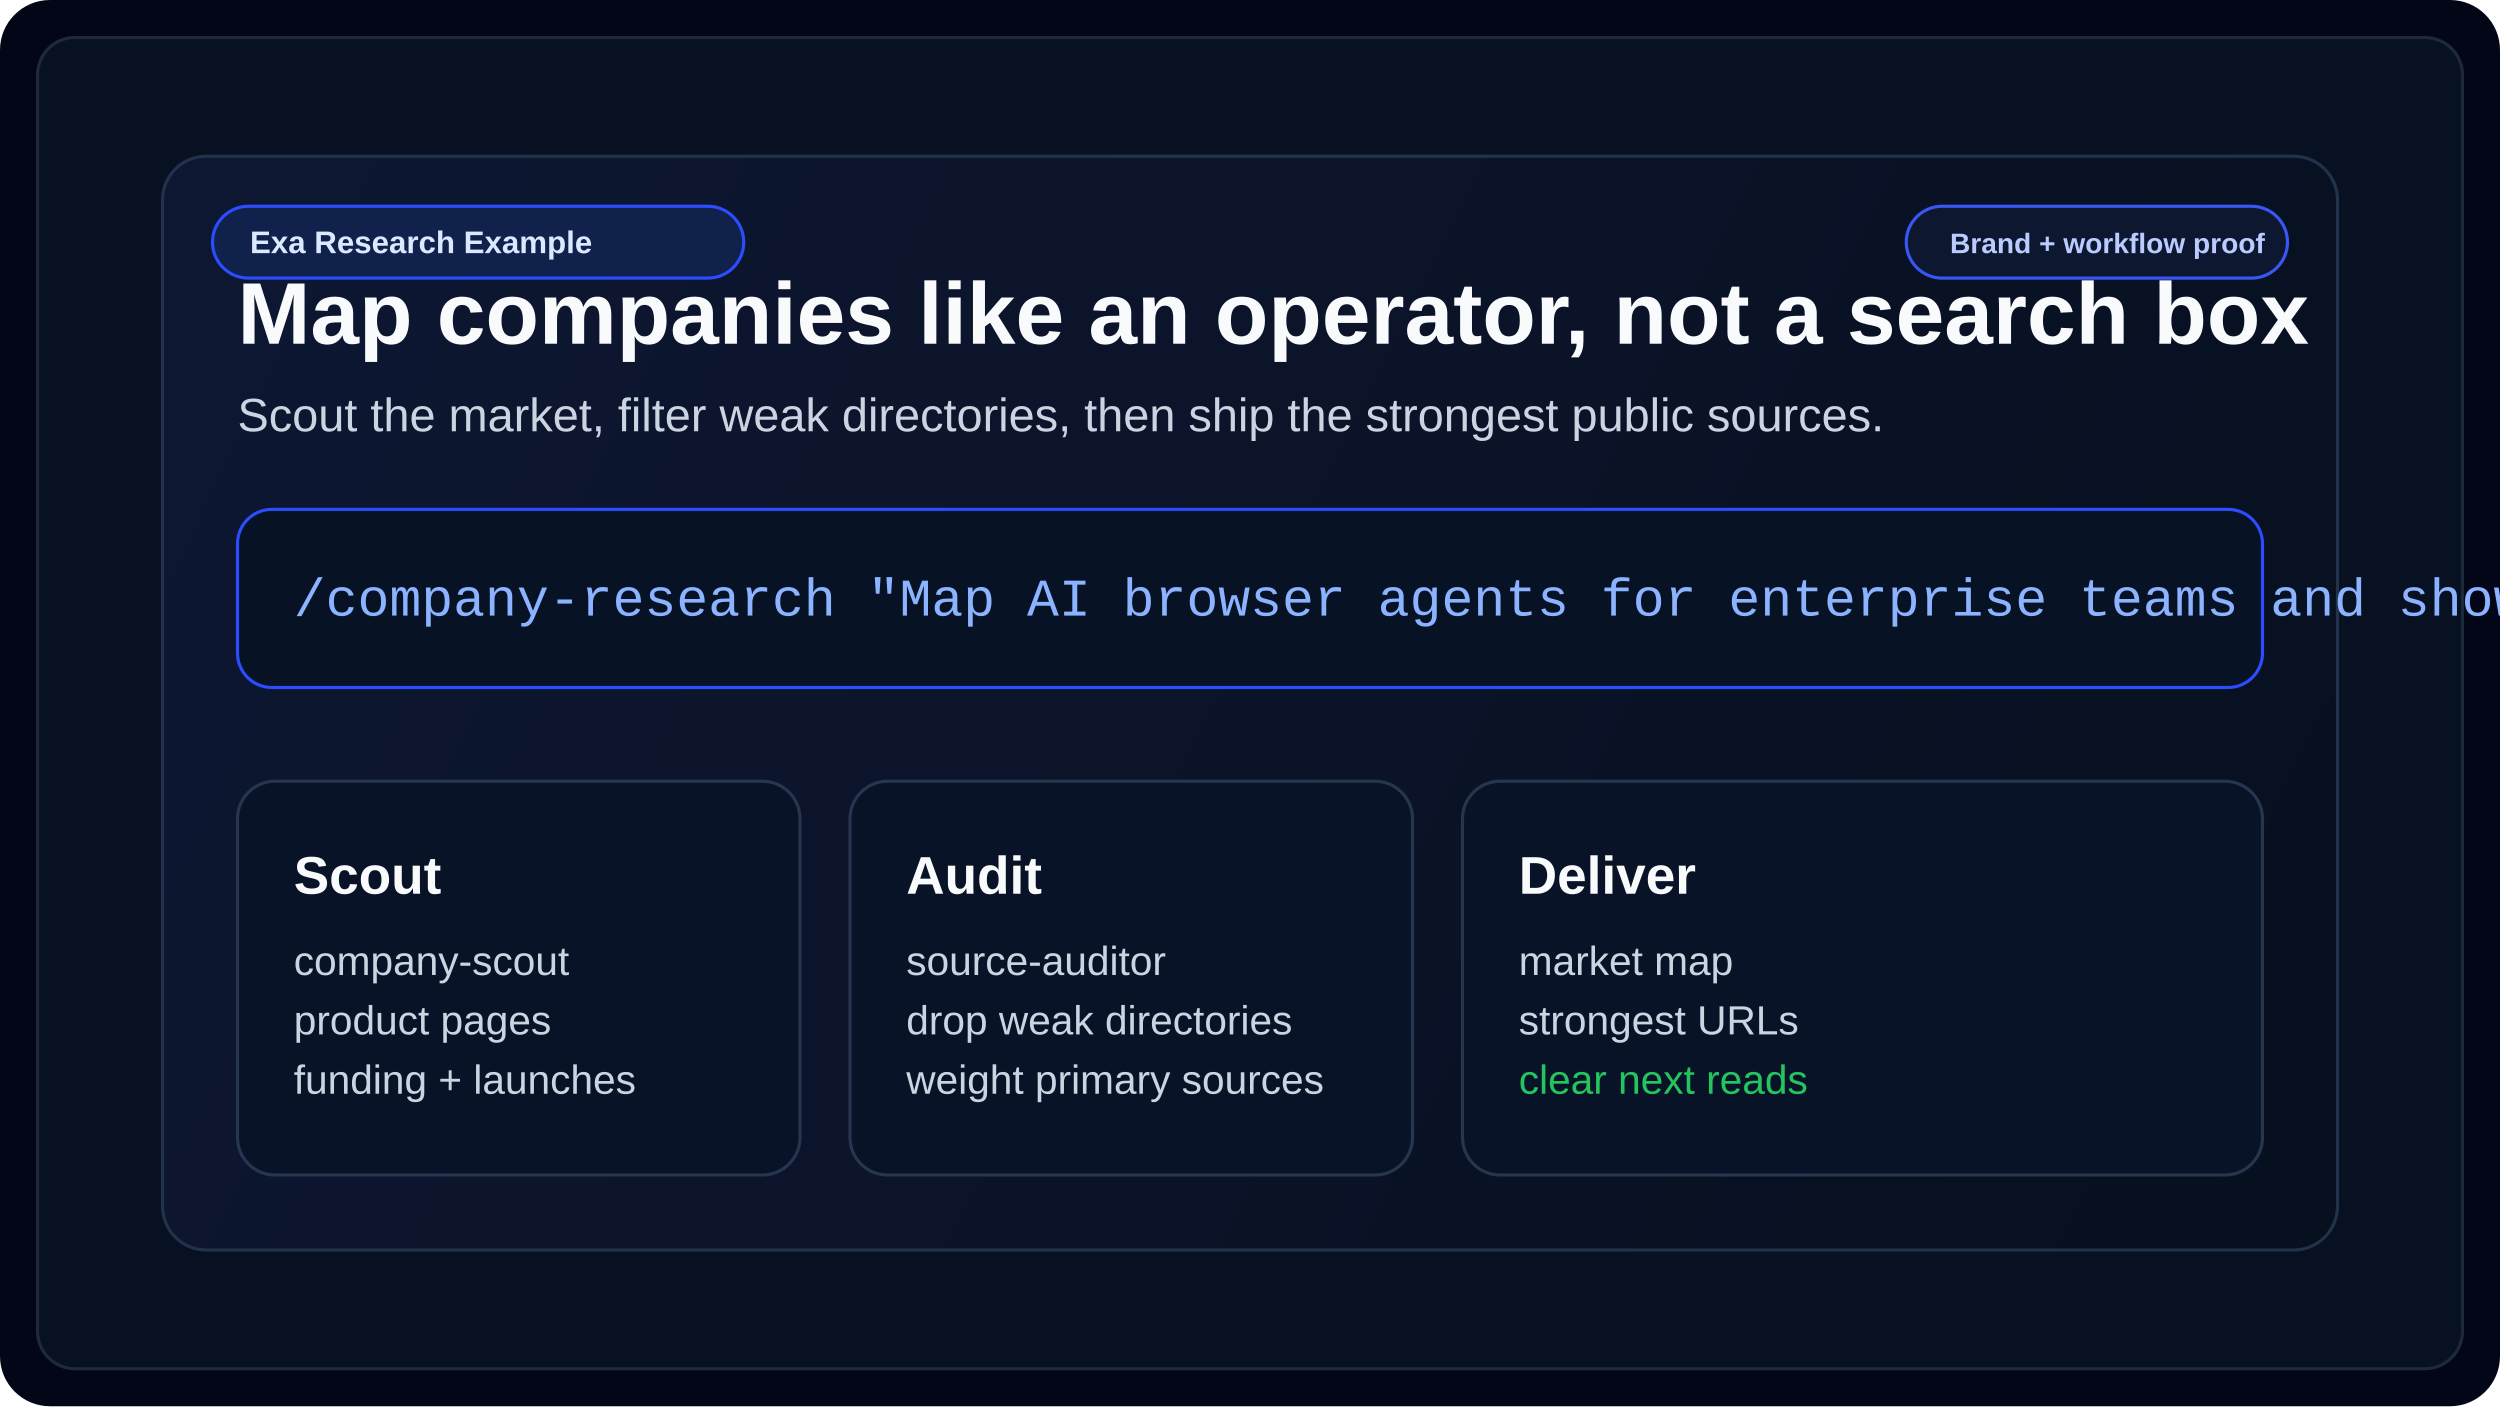
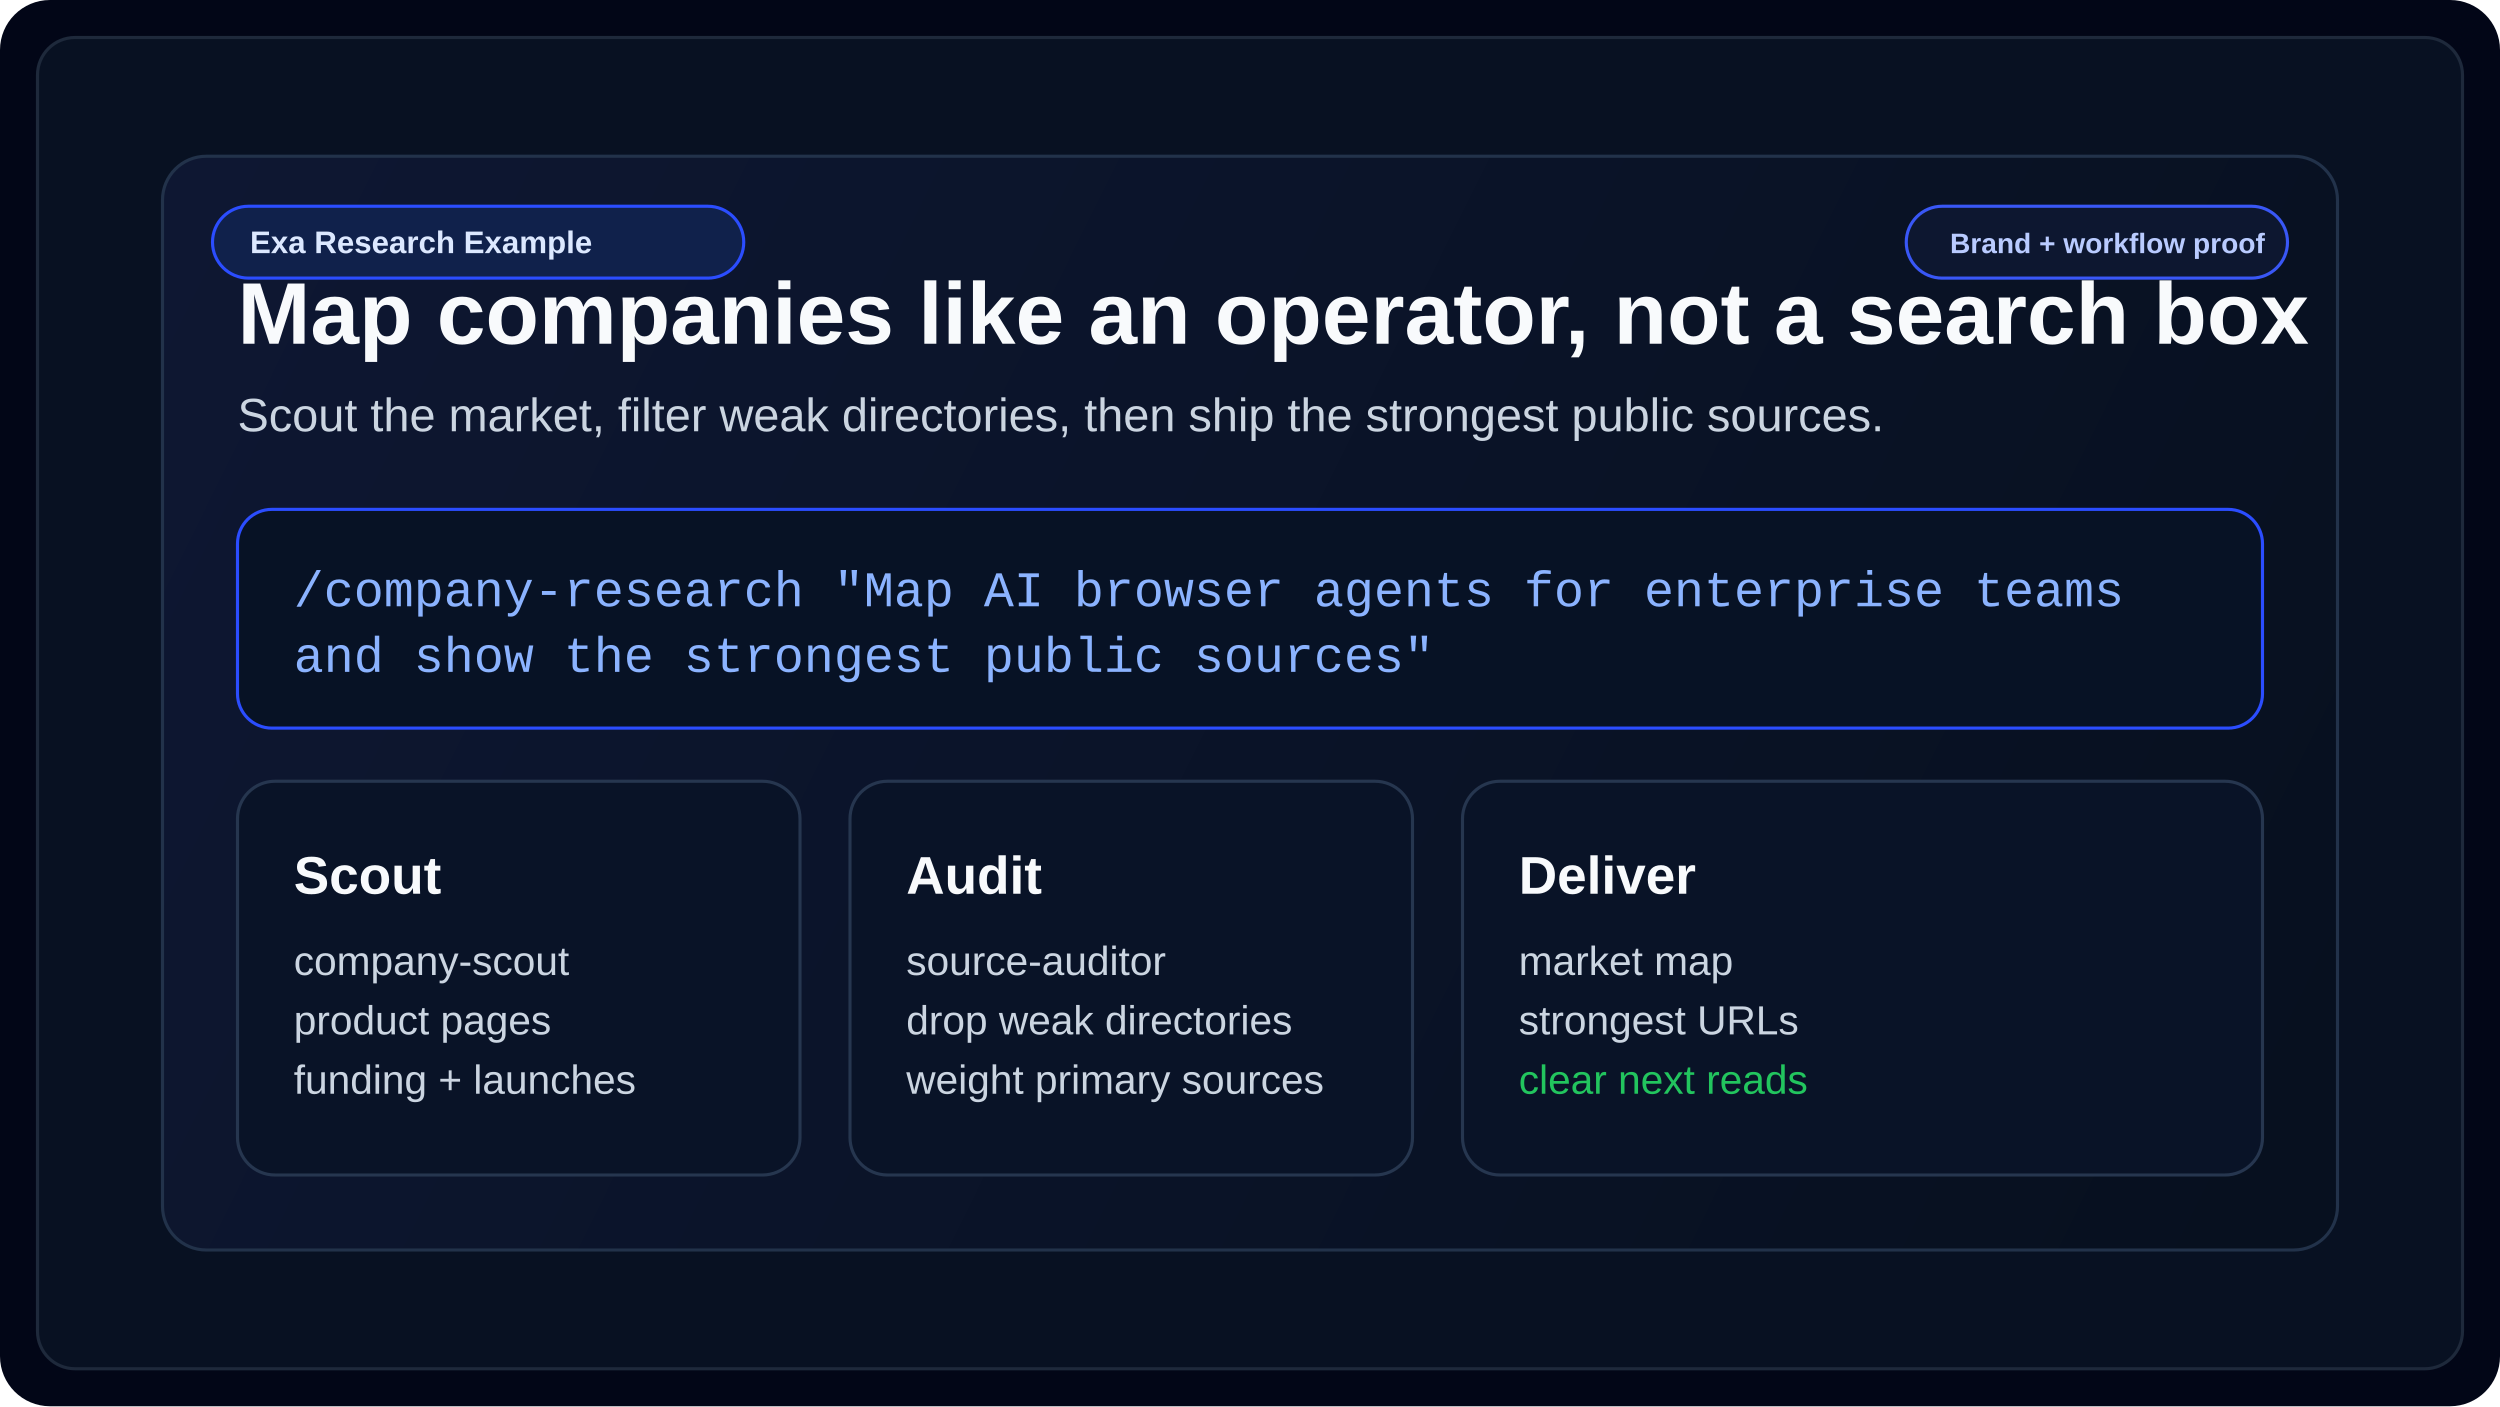
<svg xmlns="http://www.w3.org/2000/svg" width="1600" height="900" viewBox="0 0 1600 900" fill="none">
  <rect width="1600" height="900" rx="32" fill="#020617" />
  <rect x="24" y="24" width="1552" height="852" rx="24" fill="#081122" stroke="#1E293B" stroke-width="2" />
  <rect x="104" y="100" width="1392" height="700" rx="28" fill="url(#panel)" stroke="#22324A" stroke-width="2" />
  <rect x="136" y="132" width="340" height="46" rx="23" fill="#10214B" stroke="#2B4DFF" stroke-width="2" />
  <text x="160" y="162" fill="#DCE8FF" font-size="20" font-family="Arial, sans-serif" font-weight="700">Exa Research Example</text>
  <rect x="1220" y="132" width="244" height="46" rx="23" fill="#0D1730" stroke="#3957F6" stroke-width="2" />
  <text x="1248" y="162" fill="#B9CBFF" font-size="18" font-family="Arial, sans-serif" font-weight="700">Brand + workflow proof</text>
  <text x="152" y="220" fill="#F8FAFC" font-size="56" font-family="Arial, sans-serif" font-weight="700">Map companies like an operator, not a search box</text>
  <text x="152" y="276" fill="#CBD5E1" font-size="30" font-family="Arial, sans-serif">Scout the market, filter weak directories, then ship the strongest public sources.</text>
-   <rect x="152" y="326" width="1296" height="114" rx="22" fill="#071225" stroke="#2B4DFF" stroke-width="2" />
-   <text x="188" y="394" fill="#8BB3FF" font-size="34" font-family="Courier New, monospace">/company-research "Map AI browser agents for enterprise teams and show the strongest sources"</text>
+   <rect x="152" y="326" width="1296" height="140" rx="22" fill="#071225" stroke="#2B4DFF" stroke-width="2" />
+   <text x="188" y="388" fill="#8BB3FF" font-size="32" font-family="Courier New, monospace">
+     <tspan x="188" dy="0">/company-research "Map AI browser agents for enterprise teams</tspan>
+     <tspan x="188" dy="42">and show the strongest public sources"</tspan>
+   </text>
  <rect x="152" y="500" width="360" height="252" rx="24" fill="#091327" stroke="#26364F" stroke-width="2" />
  <rect x="544" y="500" width="360" height="252" rx="24" fill="#091327" stroke="#26364F" stroke-width="2" />
  <rect x="936" y="500" width="512" height="252" rx="24" fill="#091327" stroke="#26364F" stroke-width="2" />
  <text x="188" y="572" fill="#F8FAFC" font-size="34" font-family="Arial, sans-serif" font-weight="700">Scout</text>
  <text x="188" y="624" fill="#CBD5E1" font-size="26" font-family="Arial, sans-serif">company-scout</text>
  <text x="188" y="662" fill="#CBD5E1" font-size="26" font-family="Arial, sans-serif">product pages</text>
  <text x="188" y="700" fill="#CBD5E1" font-size="26" font-family="Arial, sans-serif">funding + launches</text>
  <text x="580" y="572" fill="#F8FAFC" font-size="34" font-family="Arial, sans-serif" font-weight="700">Audit</text>
  <text x="580" y="624" fill="#CBD5E1" font-size="26" font-family="Arial, sans-serif">source-auditor</text>
  <text x="580" y="662" fill="#CBD5E1" font-size="26" font-family="Arial, sans-serif">drop weak directories</text>
  <text x="580" y="700" fill="#CBD5E1" font-size="26" font-family="Arial, sans-serif">weight primary sources</text>
  <text x="972" y="572" fill="#F8FAFC" font-size="34" font-family="Arial, sans-serif" font-weight="700">Deliver</text>
  <text x="972" y="624" fill="#CBD5E1" font-size="26" font-family="Arial, sans-serif">market map</text>
  <text x="972" y="662" fill="#CBD5E1" font-size="26" font-family="Arial, sans-serif">strongest URLs</text>
  <text x="972" y="700" fill="#22C55E" font-size="26" font-family="Arial, sans-serif">clear next reads</text>
  <defs>
    <linearGradient id="panel" x1="120" y1="110" x2="1450" y2="770" gradientUnits="userSpaceOnUse">
      <stop stop-color="#0E1732" />
      <stop offset="1" stop-color="#07101F" />
    </linearGradient>
  </defs>
</svg>
